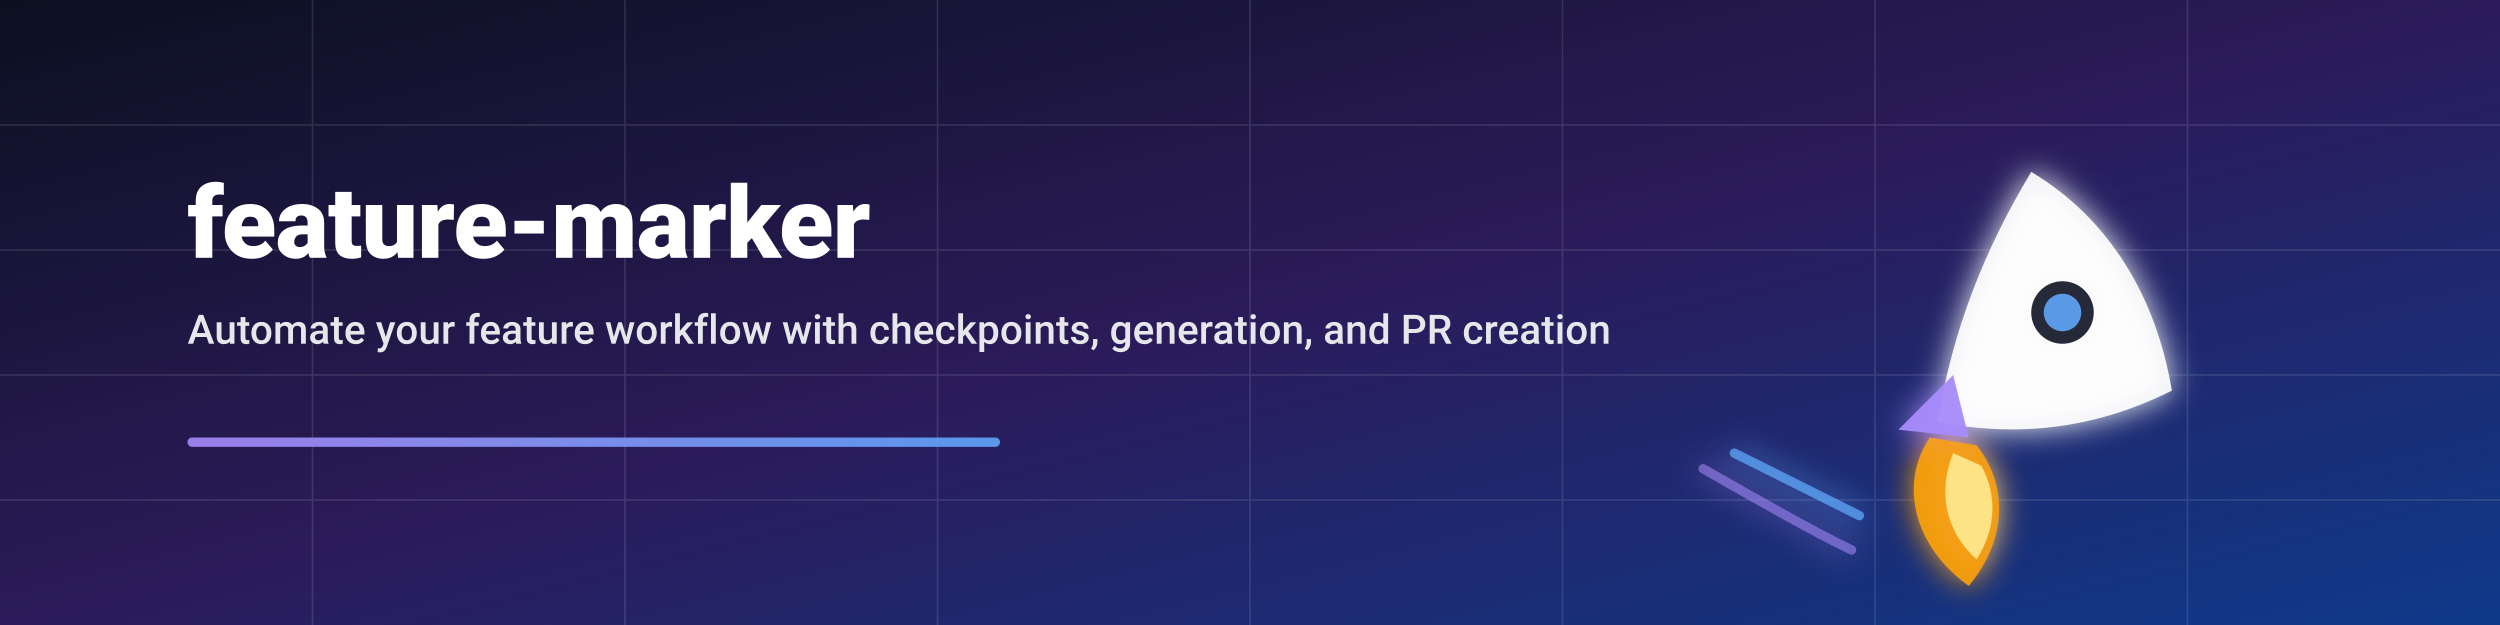
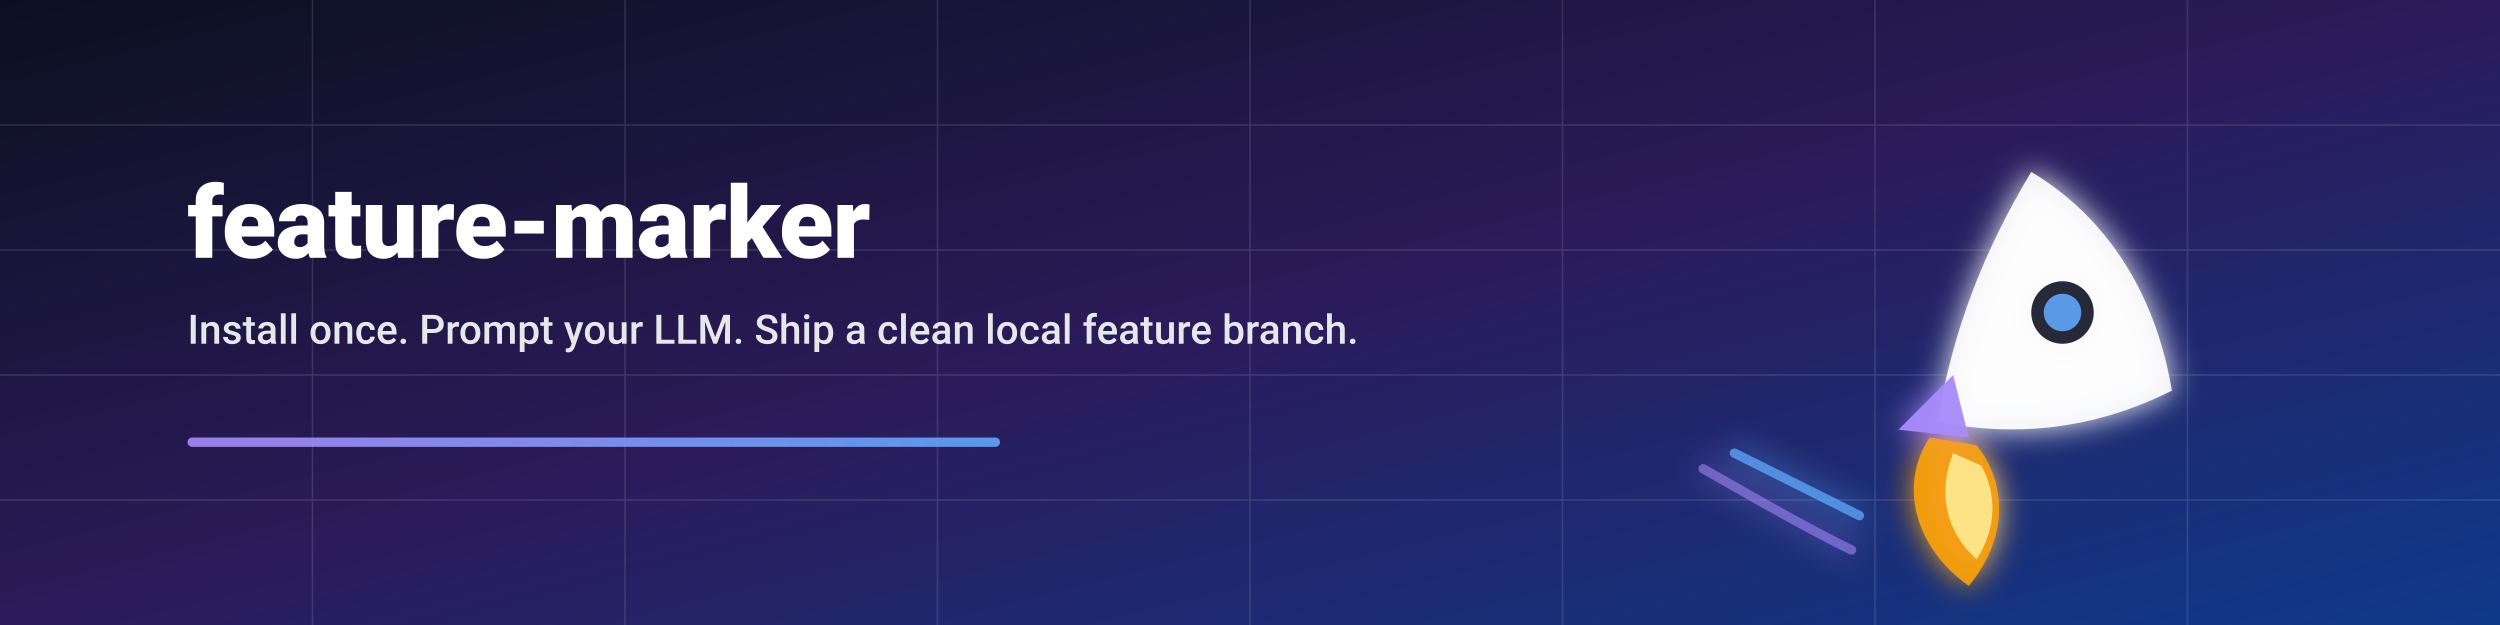
<svg xmlns="http://www.w3.org/2000/svg" width="1600" height="400" viewBox="0 0 1600 400" role="img" aria-label="feature-marker banner">
  <defs>
    <linearGradient id="bg" x1="0" y1="0" x2="1" y2="1">
      <stop offset="0" stop-color="#0B1020" />
      <stop offset="0.5" stop-color="#2B1B5A" />
      <stop offset="1" stop-color="#0E3A8A" />
    </linearGradient>
    <linearGradient id="accent" x1="0" y1="0" x2="1" y2="0">
      <stop offset="0" stop-color="#A78BFA" />
      <stop offset="1" stop-color="#60A5FA" />
    </linearGradient>
    <filter id="glow" x="-20%" y="-20%" width="140%" height="140%">
      <feGaussianBlur stdDeviation="10" result="blur" />
      <feMerge>
        <feMergeNode in="blur" />
        <feMergeNode in="SourceGraphic" />
      </feMerge>
    </filter>
  </defs>
  <rect width="1600" height="400" fill="url(#bg)" />
  <g opacity="0.12">
    <path d="M0 80 H1600 M0 160 H1600 M0 240 H1600 M0 320 H1600" stroke="#FFFFFF" stroke-width="1" />
    <path d="M200 0 V400 M400 0 V400 M600 0 V400 M800 0 V400 M1000 0 V400 M1200 0 V400 M1400 0 V400" stroke="#FFFFFF" stroke-width="1" />
  </g>
  <rect x="120" y="280" width="520" height="6" rx="3" fill="url(#accent)" opacity="0.9" />
  <text x="120" y="165" fill="#FFFFFF" font-family="ui-sans-serif, -apple-system, Segoe UI, Roboto, Helvetica, Arial" font-size="64" font-weight="800" letter-spacing="-0.5">
    feature-marker
  </text>
  <text x="120" y="220" fill="#E5E7EB" font-family="ui-sans-serif, -apple-system, Segoe UI, Roboto, Helvetica, Arial" font-size="26" font-weight="500">
-     Automate your feature workflow with checkpoints, generation, and PR creation
+     Install once. Prompt your LLM. Ship a clean local feature branch.
  </text>
  <g transform="translate(1180,70)" filter="url(#glow)">
    <path d="M120 40 C170 70, 200 120, 210 180 C160 205, 110 210, 60 200 C70 140, 90 90, 120 40 Z" fill="#FFFFFF" opacity="0.92" />
    <circle cx="140" cy="130" r="20" fill="#0B1020" opacity="0.9" />
    <circle cx="140" cy="130" r="12" fill="#60A5FA" opacity="0.9" />
    <path d="M70 170 L35 205 L80 210 Z" fill="#A78BFA" opacity="0.95" />
    <path d="M55 210 C35 240, 45 280, 80 305 C105 275, 105 240, 85 215 Z" fill="#F59E0B" opacity="0.95" />
    <path d="M70 220 C60 245, 65 270, 85 288 C98 268, 98 246, 88 228 Z" fill="#FDE68A" opacity="0.95" />
    <path d="M10 260 C-10 250, -40 235, -70 220" stroke="#60A5FA" stroke-width="6" stroke-linecap="round" opacity="0.75" />
    <path d="M5 282 C-20 270, -55 250, -90 230" stroke="#A78BFA" stroke-width="6" stroke-linecap="round" opacity="0.55" />
  </g>
</svg>
